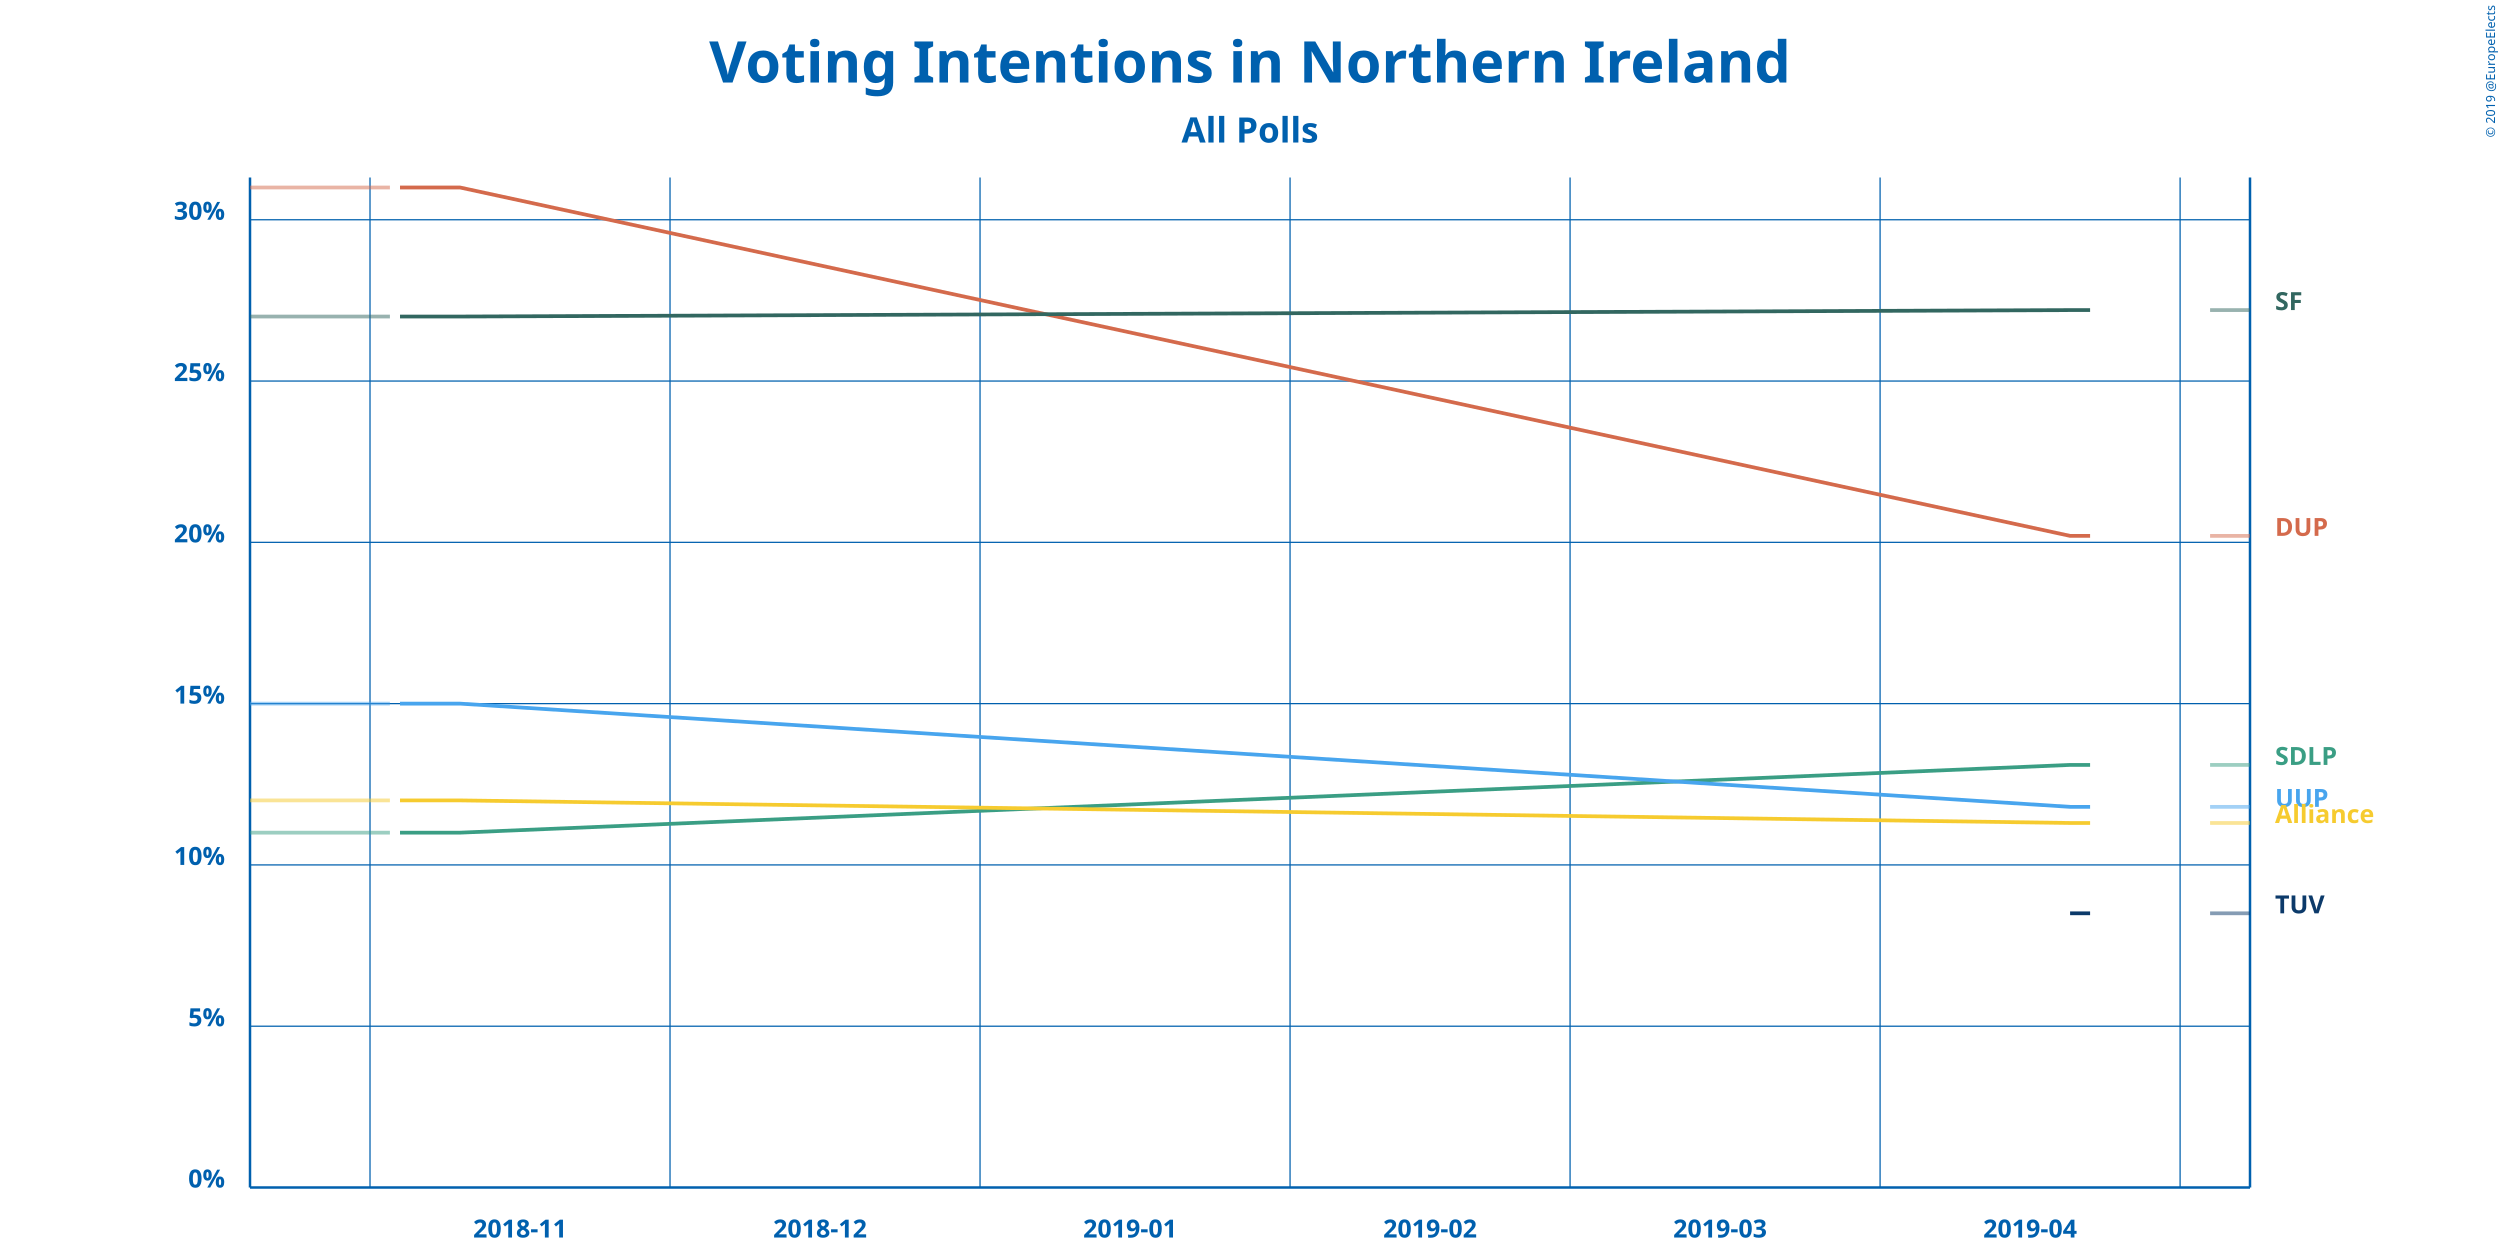
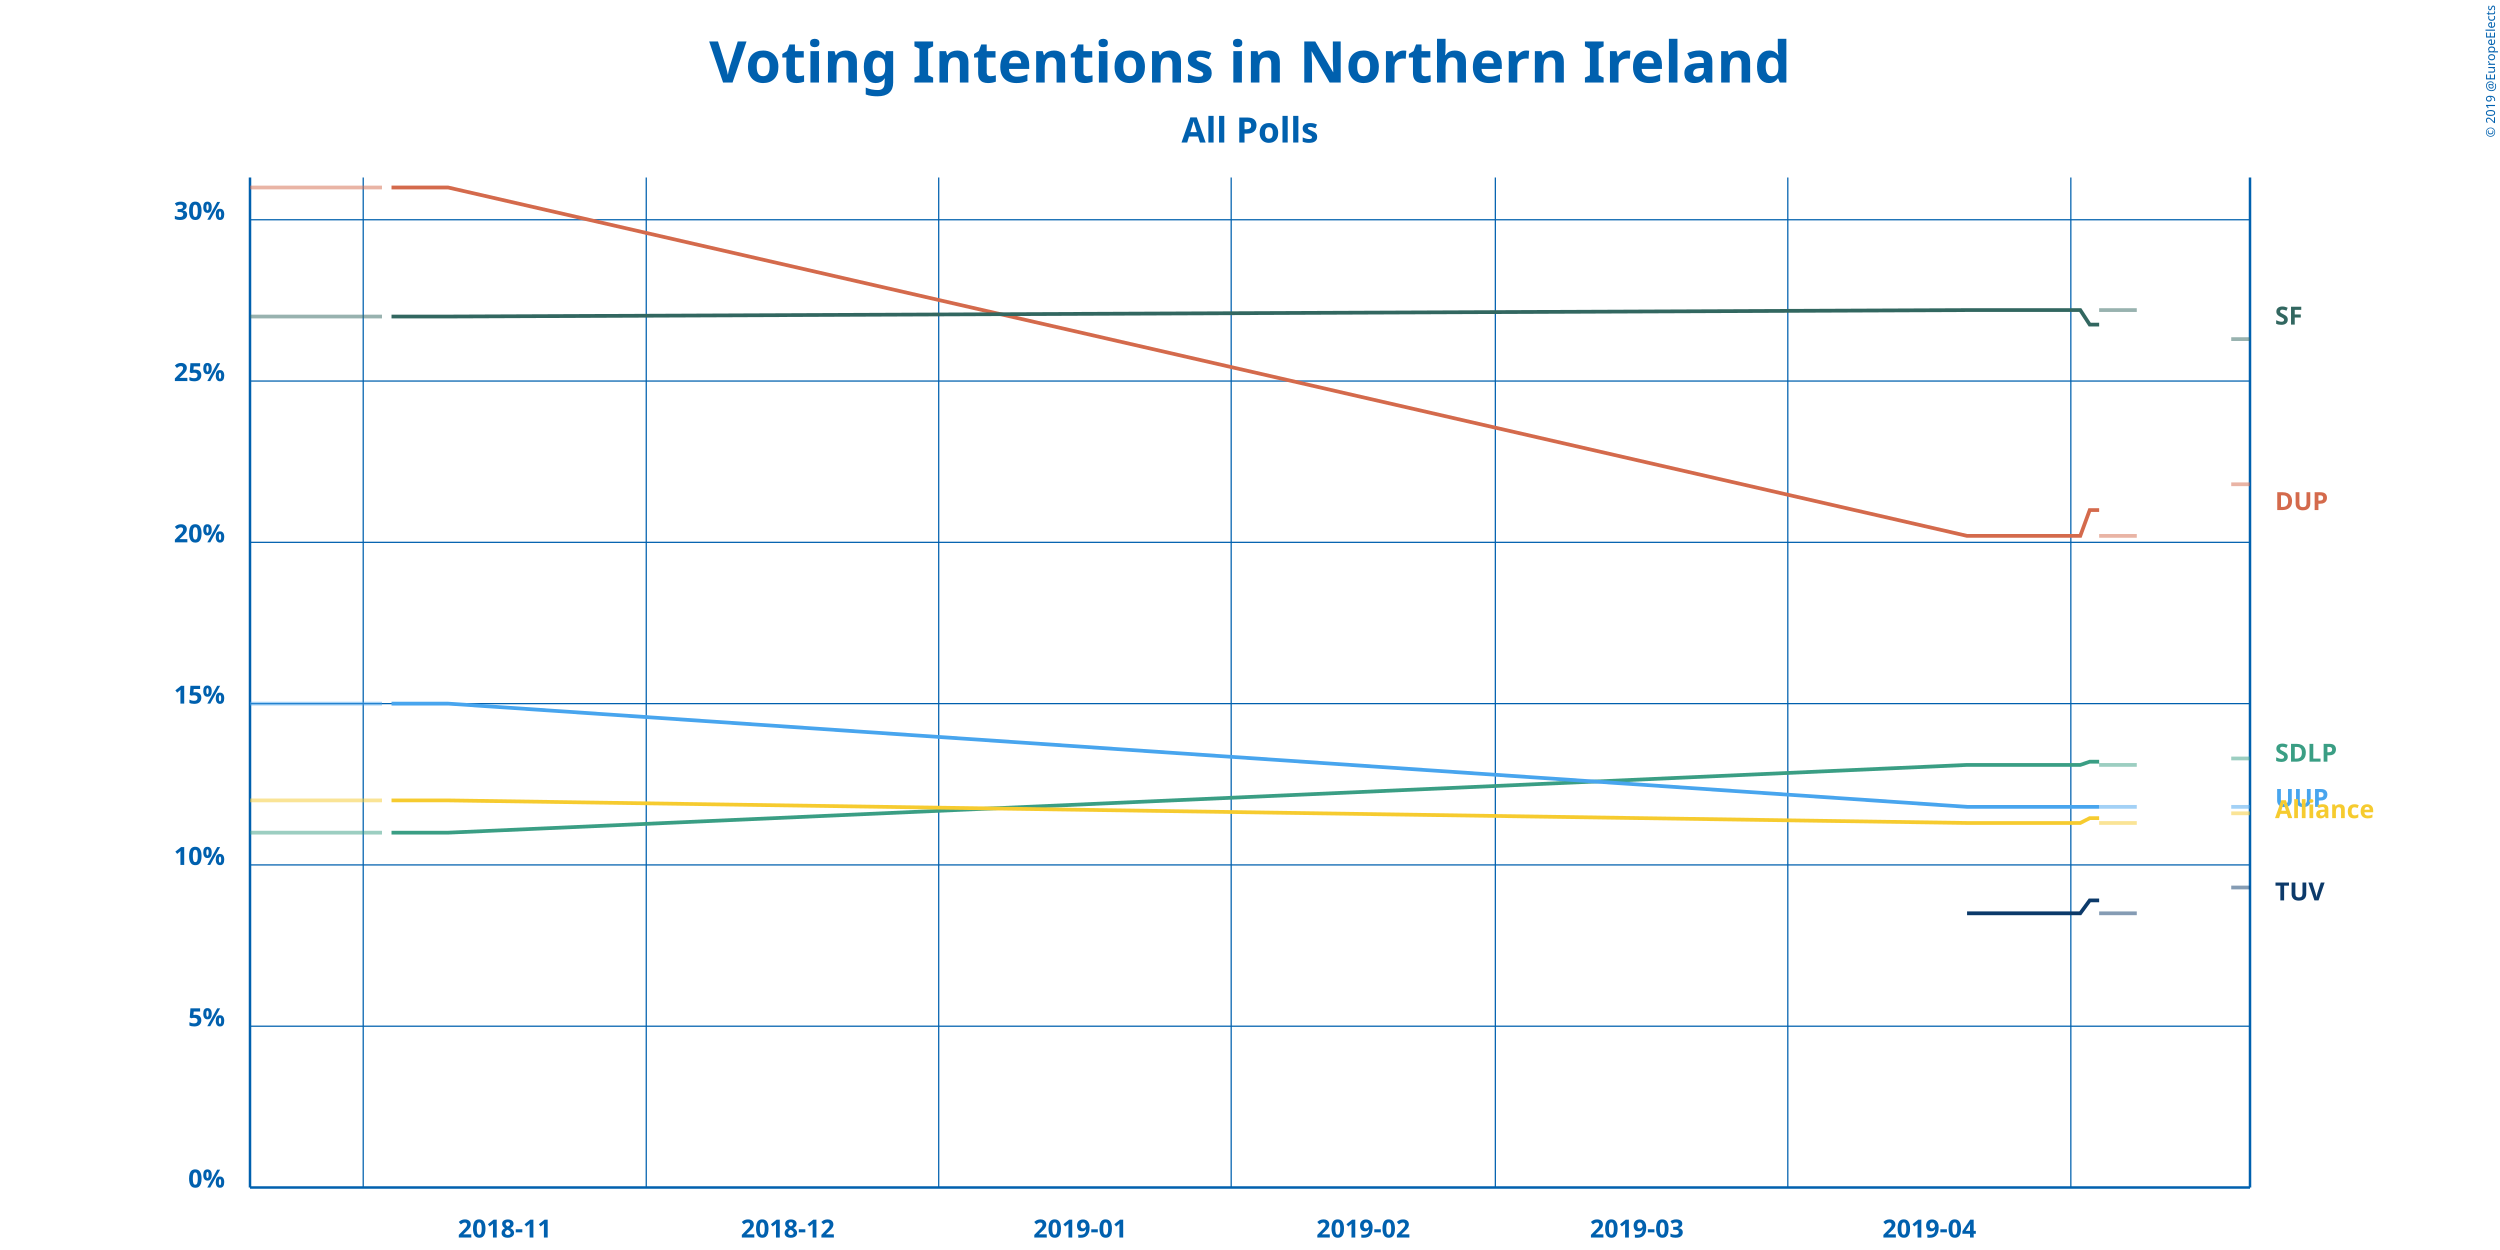
<svg HEIGHT="1000" WIDTH="2000">
  <rect fill="#FFFFFF" height="1000" stroke="none" width="2000" x="0" y="0" />
  <text fill="#0060AE" font-family="'Advent Pro'" font-size="46px" font-style="normal" font-weight="bold" text-align="center" text-anchor="middle" x="1000" y="66">Voting Intentions in Northern Ireland</text>
  <text fill="#0060AE" font-family="'Advent Pro'" font-size="28px" font-style="normal" font-weight="bold" text-align="center" text-anchor="middle" x="1000" y="114">All Polls</text>
  <text fill="#0060AE" font-family="'Advent Pro'" font-size="10px" font-style="normal" font-weight="normal" text-align="center" text-anchor="end" transform="rotate(270)" x="-4" y="1996">© 2019 @EuropeElects</text>
  <g>
    <g>
      <line stroke="#0060AE" stroke-width="2" x1="200.0" x2="1800.0" y1="950.0" y2="950.0" />
      <text fill="#0060AE" font-family="'Advent Pro'" font-size="20px" font-style="normal" font-weight="bold" text-align="center" text-anchor="end" x="180.0" y="950.0">0%</text>
      <line stroke="#0060AE" stroke-width="2" x1="200.0" x2="200.0" y1="950.0" y2="142.0" />
      <line stroke="#0060AE" stroke-width="2" x1="1800.0" x2="1800.0" y1="950.0" y2="142.0" />
-       <line stroke="#0060AE" stroke-width="1" x1="296.005" x2="296.005" y1="950.0" y2="142.0" />
-       <text fill="#0060AE" font-family="'Advent Pro'" font-size="20px" font-style="normal" font-weight="bold" text-align="center" text-anchor="middle" x="416.011" y="990.0">2018-11</text>
-       <line stroke="#0060AE" stroke-width="1" x1="536.017" x2="536.017" y1="950.0" y2="142.0" />
-       <text fill="#0060AE" font-family="'Advent Pro'" font-size="20px" font-style="normal" font-weight="bold" text-align="center" text-anchor="middle" x="656.023" y="990.0">2018-12</text>
-       <line stroke="#0060AE" stroke-width="1" x1="784.029" x2="784.029" y1="950.0" y2="142.0" />
-       <text fill="#0060AE" font-family="'Advent Pro'" font-size="20px" font-style="normal" font-weight="bold" text-align="center" text-anchor="middle" x="904.035" y="990.0">2019-01</text>
-       <line stroke="#0060AE" stroke-width="1" x1="1032.042" x2="1032.042" y1="950.0" y2="142.0" />
-       <text fill="#0060AE" font-family="'Advent Pro'" font-size="20px" font-style="normal" font-weight="bold" text-align="center" text-anchor="middle" x="1144.047" y="990.0">2019-02</text>
-       <line stroke="#0060AE" stroke-width="1" x1="1256.053" x2="1256.053" y1="950.0" y2="142.0" />
-       <text fill="#0060AE" font-family="'Advent Pro'" font-size="20px" font-style="normal" font-weight="bold" text-align="center" text-anchor="middle" x="1376.059" y="990.0">2019-03</text>
-       <line stroke="#0060AE" stroke-width="1" x1="1504.065" x2="1504.065" y1="950.0" y2="142.0" />
-       <text fill="#0060AE" font-family="'Advent Pro'" font-size="20px" font-style="normal" font-weight="bold" text-align="center" text-anchor="middle" x="1624.071" y="990.0">2019-04</text>
-       <line stroke="#0060AE" stroke-width="1" x1="1744.077" x2="1744.077" y1="950.0" y2="142.0" />
+       <line stroke="#0060AE" stroke-width="1" x1="290.57" x2="290.57" y1="950.0" y2="142.0" />
+       <text fill="#0060AE" font-family="'Advent Pro'" font-size="20px" font-style="normal" font-weight="bold" text-align="center" text-anchor="middle" x="403.783" y="990.0">2018-11</text>
+       <line stroke="#0060AE" stroke-width="1" x1="516.996" x2="516.996" y1="950.0" y2="142.0" />
+       <text fill="#0060AE" font-family="'Advent Pro'" font-size="20px" font-style="normal" font-weight="bold" text-align="center" text-anchor="middle" x="630.209" y="990.0">2018-12</text>
+       <line stroke="#0060AE" stroke-width="1" x1="750.969" x2="750.969" y1="950.0" y2="142.0" />
+       <text fill="#0060AE" font-family="'Advent Pro'" font-size="20px" font-style="normal" font-weight="bold" text-align="center" text-anchor="middle" x="864.182" y="990.0">2019-01</text>
+       <line stroke="#0060AE" stroke-width="1" x1="984.943" x2="984.943" y1="950.0" y2="142.0" />
+       <text fill="#0060AE" font-family="'Advent Pro'" font-size="20px" font-style="normal" font-weight="bold" text-align="center" text-anchor="middle" x="1090.608" y="990.0">2019-02</text>
+       <line stroke="#0060AE" stroke-width="1" x1="1196.273" x2="1196.273" y1="950.0" y2="142.0" />
+       <text fill="#0060AE" font-family="'Advent Pro'" font-size="20px" font-style="normal" font-weight="bold" text-align="center" text-anchor="middle" x="1309.486" y="990.0">2019-03</text>
+       <line stroke="#0060AE" stroke-width="1" x1="1430.247" x2="1430.247" y1="950.0" y2="142.0" />
+       <text fill="#0060AE" font-family="'Advent Pro'" font-size="20px" font-style="normal" font-weight="bold" text-align="center" text-anchor="middle" x="1543.46" y="990.0">2019-04</text>
+       <line stroke="#0060AE" stroke-width="1" x1="1656.672" x2="1656.672" y1="950.0" y2="142.0" />
      <line stroke="#0060AE" stroke-width="1" x1="200.0" x2="1800.0" y1="820.968" y2="820.968" />
      <text fill="#0060AE" font-family="'Advent Pro'" font-size="20px" font-style="normal" font-weight="bold" text-align="center" text-anchor="end" x="180.0" y="820.968">5%</text>
      <line stroke="#0060AE" stroke-width="1" x1="200.0" x2="1800.0" y1="691.935" y2="691.935" />
      <text fill="#0060AE" font-family="'Advent Pro'" font-size="20px" font-style="normal" font-weight="bold" text-align="center" text-anchor="end" x="180.0" y="691.935">10%</text>
      <line stroke="#0060AE" stroke-width="1" x1="200.0" x2="1800.0" y1="562.903" y2="562.903" />
      <text fill="#0060AE" font-family="'Advent Pro'" font-size="20px" font-style="normal" font-weight="bold" text-align="center" text-anchor="end" x="180.0" y="562.903">15%</text>
      <line stroke="#0060AE" stroke-width="1" x1="200.0" x2="1800.0" y1="433.871" y2="433.871" />
      <text fill="#0060AE" font-family="'Advent Pro'" font-size="20px" font-style="normal" font-weight="bold" text-align="center" text-anchor="end" x="180.0" y="433.871">20%</text>
      <line stroke="#0060AE" stroke-width="1" x1="200.0" x2="1800.0" y1="304.839" y2="304.839" />
      <text fill="#0060AE" font-family="'Advent Pro'" font-size="20px" font-style="normal" font-weight="bold" text-align="center" text-anchor="end" x="180.0" y="304.839">25%</text>
      <line stroke="#0060AE" stroke-width="1" x1="200.0" x2="1800.0" y1="175.806" y2="175.806" />
      <text fill="#0060AE" font-family="'Advent Pro'" font-size="20px" font-style="normal" font-weight="bold" text-align="center" text-anchor="end" x="180.0" y="175.806">30%</text>
    </g>
    <g>
-       <line stroke="#D46A4C" stroke-opacity="0.5" stroke-width="3" x1="1768.078" x2="1800.0" y1="428.71" y2="428.71" />
-       <line stroke="#326760" stroke-opacity="0.5" stroke-width="3" x1="1768.078" x2="1800.0" y1="248.065" y2="248.065" />
-       <line stroke="#3A9E84" stroke-opacity="0.5" stroke-width="3" x1="1768.078" x2="1800.0" y1="611.935" y2="611.935" />
-       <line stroke="#48A5EE" stroke-opacity="0.5" stroke-width="3" x1="1768.078" x2="1800.0" y1="645.484" y2="645.484" />
-       <line stroke="#F6CB2F" stroke-opacity="0.5" stroke-width="3" x1="1768.078" x2="1800.0" y1="658.387" y2="658.387" />
-       <line stroke="#0C3A6A" stroke-opacity="0.5" stroke-width="3" x1="1768.078" x2="1800.0" y1="730.645" y2="730.645" />
-       <line stroke-opacity="0.5" stroke-width="3" x1="1768.078" x2="1800.0" y1="746.129" y2="746.129" />
-       <line stroke="#D46A4C" stroke-opacity="0.5" stroke-width="3" x1="200.0" x2="311.926" y1="150.0" y2="150.0" />
-       <line stroke="#326760" stroke-opacity="0.5" stroke-width="3" x1="200.0" x2="311.926" y1="253.226" y2="253.226" />
-       <line stroke="#3A9E84" stroke-opacity="0.5" stroke-width="3" x1="200.0" x2="311.926" y1="666.129" y2="666.129" />
-       <line stroke="#48A5EE" stroke-opacity="0.5" stroke-width="3" x1="200.0" x2="311.926" y1="562.903" y2="562.903" />
-       <line stroke="#F6CB2F" stroke-opacity="0.5" stroke-width="3" x1="200.0" x2="311.926" y1="640.323" y2="640.323" />
-       <line stroke-opacity="0.5" stroke-width="3" x1="200.0" x2="311.926" y1="846.774" y2="846.774" />
+       <line stroke="#D46A4C" stroke-opacity="0.5" stroke-width="3" x1="1784.98" x2="1800.0" y1="387.419" y2="387.419" />
+       <line stroke="#326760" stroke-opacity="0.5" stroke-width="3" x1="1784.98" x2="1800.0" y1="271.29" y2="271.29" />
+       <line stroke="#3A9E84" stroke-opacity="0.5" stroke-width="3" x1="1784.98" x2="1800.0" y1="606.774" y2="606.774" />
+       <line stroke="#48A5EE" stroke-opacity="0.5" stroke-width="3" x1="1784.98" x2="1800.0" y1="645.484" y2="645.484" />
+       <line stroke="#F6CB2F" stroke-opacity="0.5" stroke-width="3" x1="1784.98" x2="1800.0" y1="650.645" y2="650.645" />
+       <line stroke="#0C3A6A" stroke-opacity="0.5" stroke-width="3" x1="1784.98" x2="1800.0" y1="710.0" y2="710.0" />
+       <line stroke-opacity="0.5" stroke-width="3" x1="1784.98" x2="1800.0" y1="761.613" y2="761.613" />
+       <line stroke="#D46A4C" stroke-opacity="0.5" stroke-width="3" x1="1679.315" x2="1709.43" y1="428.71" y2="428.71" />
+       <line stroke="#326760" stroke-opacity="0.5" stroke-width="3" x1="1679.315" x2="1709.43" y1="248.065" y2="248.065" />
+       <line stroke="#3A9E84" stroke-opacity="0.5" stroke-width="3" x1="1679.315" x2="1709.43" y1="611.935" y2="611.935" />
+       <line stroke="#48A5EE" stroke-opacity="0.5" stroke-width="3" x1="1679.315" x2="1709.43" y1="645.484" y2="645.484" />
+       <line stroke="#F6CB2F" stroke-opacity="0.5" stroke-width="3" x1="1679.315" x2="1709.43" y1="658.387" y2="658.387" />
+       <line stroke="#0C3A6A" stroke-opacity="0.5" stroke-width="3" x1="1679.315" x2="1709.43" y1="730.645" y2="730.645" />
+       <line stroke-opacity="0.5" stroke-width="3" x1="1679.315" x2="1709.43" y1="746.129" y2="746.129" />
+       <line stroke="#D46A4C" stroke-opacity="0.5" stroke-width="3" x1="200.0" x2="305.59" y1="150.0" y2="150.0" />
+       <line stroke="#326760" stroke-opacity="0.5" stroke-width="3" x1="200.0" x2="305.59" y1="253.226" y2="253.226" />
+       <line stroke="#3A9E84" stroke-opacity="0.5" stroke-width="3" x1="200.0" x2="305.59" y1="666.129" y2="666.129" />
+       <line stroke="#48A5EE" stroke-opacity="0.5" stroke-width="3" x1="200.0" x2="305.59" y1="562.903" y2="562.903" />
+       <line stroke="#F6CB2F" stroke-opacity="0.5" stroke-width="3" x1="200.0" x2="305.59" y1="640.323" y2="640.323" />
+       <line stroke-opacity="0.5" stroke-width="3" x1="200.0" x2="305.59" y1="846.774" y2="846.774" />
    </g>
    <g>
-       <polyline fill="none" points="320.006,150.0 328.006,150.0 336.007,150.0 344.007,150.0 352.008,150.0 360.008,150.0 368.008,150.0                                                                                                                                                                 1656.073,428.71 1664.073,428.71 1672.074,428.71" stroke="#D46A4C" stroke-width="3" />
-       <text fill="#D46A4C" font-family="'Advent Pro'" font-size="20px" font-style="normal" font-weight="bold" text-align="center" text-anchor="start" x="1820.0" y="428.71">DUP</text>
-       <polyline fill="none" points="320.006,253.226 328.006,253.226 336.007,253.226 344.007,253.226 352.008,253.226 360.008,253.226 368.008,253.226                                                                                                                                                                 1656.073,248.065 1664.073,248.065 1672.074,248.065" stroke="#326760" stroke-width="3" />
-       <text fill="#326760" font-family="'Advent Pro'" font-size="20px" font-style="normal" font-weight="bold" text-align="center" text-anchor="start" x="1820.0" y="248.065">SF</text>
-       <polyline fill="none" points="320.006,666.129 328.006,666.129 336.007,666.129 344.007,666.129 352.008,666.129 360.008,666.129 368.008,666.129                                                                                                                                                                 1656.073,611.935 1664.073,611.935 1672.074,611.935" stroke="#3A9E84" stroke-width="3" />
-       <text fill="#3A9E84" font-family="'Advent Pro'" font-size="20px" font-style="normal" font-weight="bold" text-align="center" text-anchor="start" x="1820.0" y="611.935">SDLP</text>
-       <polyline fill="none" points="320.006,562.903 328.006,562.903 336.007,562.903 344.007,562.903 352.008,562.903 360.008,562.903 368.008,562.903                                                                                                                                                                 1656.073,645.484 1664.073,645.484 1672.074,645.484" stroke="#48A5EE" stroke-width="3" />
+       <polyline fill="none" points="313.213,150.0 320.76,150.0 328.308,150.0 335.855,150.0 343.403,150.0 350.951,150.0 358.498,150.0                                                                                                                                                                 1573.65,428.71 1581.197,428.71 1588.745,428.71 1596.292,428.71 1603.84,428.71 1611.387,428.71 1618.935,428.71 1626.482,428.71 1634.03,428.71 1641.577,428.71 1649.125,428.71 1656.672,428.71 1664.22,428.71 1671.768,408.065 1679.315,408.065" stroke="#D46A4C" stroke-width="3" />
+       <text fill="#D46A4C" font-family="'Advent Pro'" font-size="20px" font-style="normal" font-weight="bold" text-align="center" text-anchor="start" x="1820.0" y="408.065">DUP</text>
+       <polyline fill="none" points="313.213,253.226 320.76,253.226 328.308,253.226 335.855,253.226 343.403,253.226 350.951,253.226 358.498,253.226                                                                                                                                                                 1573.65,248.065 1581.197,248.065 1588.745,248.065 1596.292,248.065 1603.84,248.065 1611.387,248.065 1618.935,248.065 1626.482,248.065 1634.03,248.065 1641.577,248.065 1649.125,248.065 1656.672,248.065 1664.22,248.065 1671.768,259.677 1679.315,259.677" stroke="#326760" stroke-width="3" />
+       <text fill="#326760" font-family="'Advent Pro'" font-size="20px" font-style="normal" font-weight="bold" text-align="center" text-anchor="start" x="1820.0" y="259.677">SF</text>
+       <polyline fill="none" points="313.213,666.129 320.76,666.129 328.308,666.129 335.855,666.129 343.403,666.129 350.951,666.129 358.498,666.129                                                                                                                                                                 1573.65,611.935 1581.197,611.935 1588.745,611.935 1596.292,611.935 1603.84,611.935 1611.387,611.935 1618.935,611.935 1626.482,611.935 1634.03,611.935 1641.577,611.935 1649.125,611.935 1656.672,611.935 1664.22,611.935 1671.768,609.355 1679.315,609.355" stroke="#3A9E84" stroke-width="3" />
+       <text fill="#3A9E84" font-family="'Advent Pro'" font-size="20px" font-style="normal" font-weight="bold" text-align="center" text-anchor="start" x="1820.0" y="609.355">SDLP</text>
+       <polyline fill="none" points="313.213,562.903 320.76,562.903 328.308,562.903 335.855,562.903 343.403,562.903 350.951,562.903 358.498,562.903                                                                                                                                                                 1573.65,645.484 1581.197,645.484 1588.745,645.484 1596.292,645.484 1603.84,645.484 1611.387,645.484 1618.935,645.484 1626.482,645.484 1634.03,645.484 1641.577,645.484 1649.125,645.484 1656.672,645.484 1664.22,645.484 1671.768,645.484 1679.315,645.484" stroke="#48A5EE" stroke-width="3" />
      <text fill="#48A5EE" font-family="'Advent Pro'" font-size="20px" font-style="normal" font-weight="bold" text-align="center" text-anchor="start" x="1820.0" y="645.484">UUP</text>
-       <polyline fill="none" points="320.006,640.323 328.006,640.323 336.007,640.323 344.007,640.323 352.008,640.323 360.008,640.323 368.008,640.323                                                                                                                                                                 1656.073,658.387 1664.073,658.387 1672.074,658.387" stroke="#F6CB2F" stroke-width="3" />
-       <text fill="#F6CB2F" font-family="'Advent Pro'" font-size="20px" font-style="normal" font-weight="bold" text-align="center" text-anchor="start" x="1820.0" y="658.387">Alliance</text>
-       <polyline fill="none" points="                                                                                                                                                                       1656.073,730.645 1664.073,730.645 1672.074,730.645" stroke="#0C3A6A" stroke-width="3" />
-       <text fill="#0C3A6A" font-family="'Advent Pro'" font-size="20px" font-style="normal" font-weight="bold" text-align="center" text-anchor="start" x="1820.0" y="730.645">TUV</text>
+       <polyline fill="none" points="313.213,640.323 320.76,640.323 328.308,640.323 335.855,640.323 343.403,640.323 350.951,640.323 358.498,640.323                                                                                                                                                                 1573.65,658.387 1581.197,658.387 1588.745,658.387 1596.292,658.387 1603.84,658.387 1611.387,658.387 1618.935,658.387 1626.482,658.387 1634.03,658.387 1641.577,658.387 1649.125,658.387 1656.672,658.387 1664.22,658.387 1671.768,654.516 1679.315,654.516" stroke="#F6CB2F" stroke-width="3" />
+       <text fill="#F6CB2F" font-family="'Advent Pro'" font-size="20px" font-style="normal" font-weight="bold" text-align="center" text-anchor="start" x="1820.0" y="654.516">Alliance</text>
+       <polyline fill="none" points="                                                                                                                                                                       1573.65,730.645 1581.197,730.645 1588.745,730.645 1596.292,730.645 1603.84,730.645 1611.387,730.645 1618.935,730.645 1626.482,730.645 1634.03,730.645 1641.577,730.645 1649.125,730.645 1656.672,730.645 1664.22,730.645 1671.768,720.323 1679.315,720.323" stroke="#0C3A6A" stroke-width="3" />
+       <text fill="#0C3A6A" font-family="'Advent Pro'" font-size="20px" font-style="normal" font-weight="bold" text-align="center" text-anchor="start" x="1820.0" y="720.323">TUV</text>
    </g>
  </g>
</svg>
